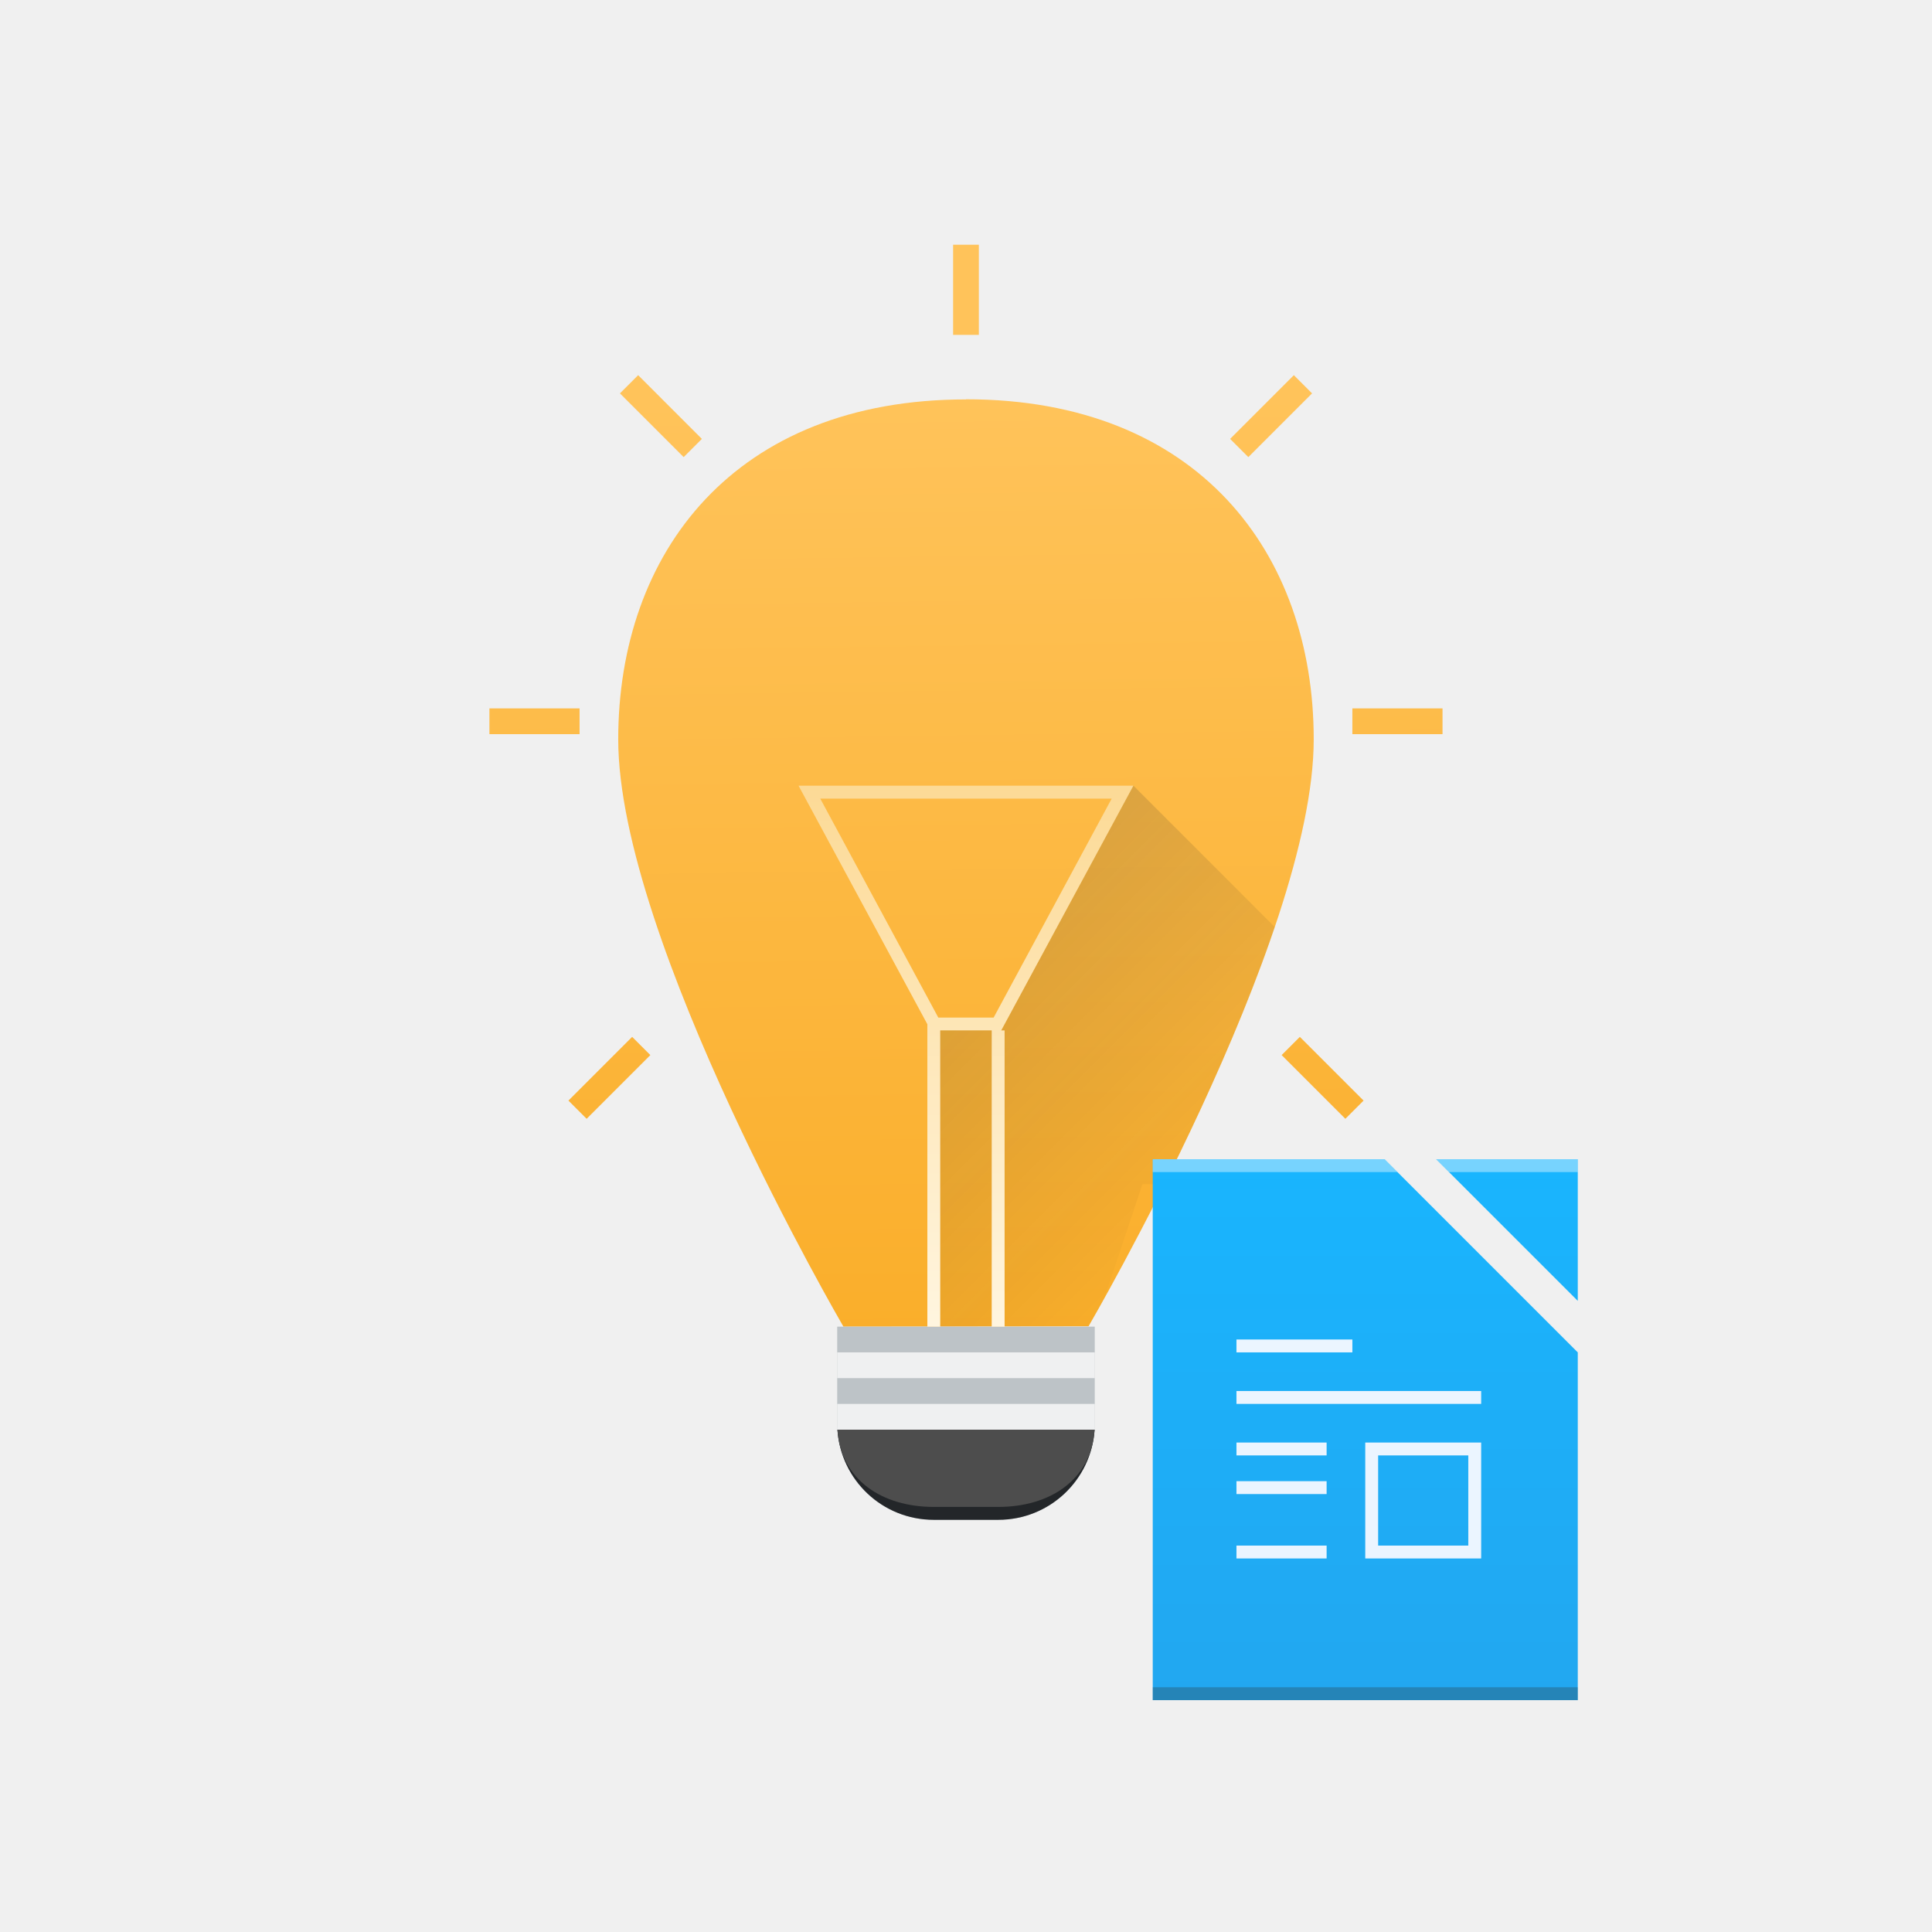
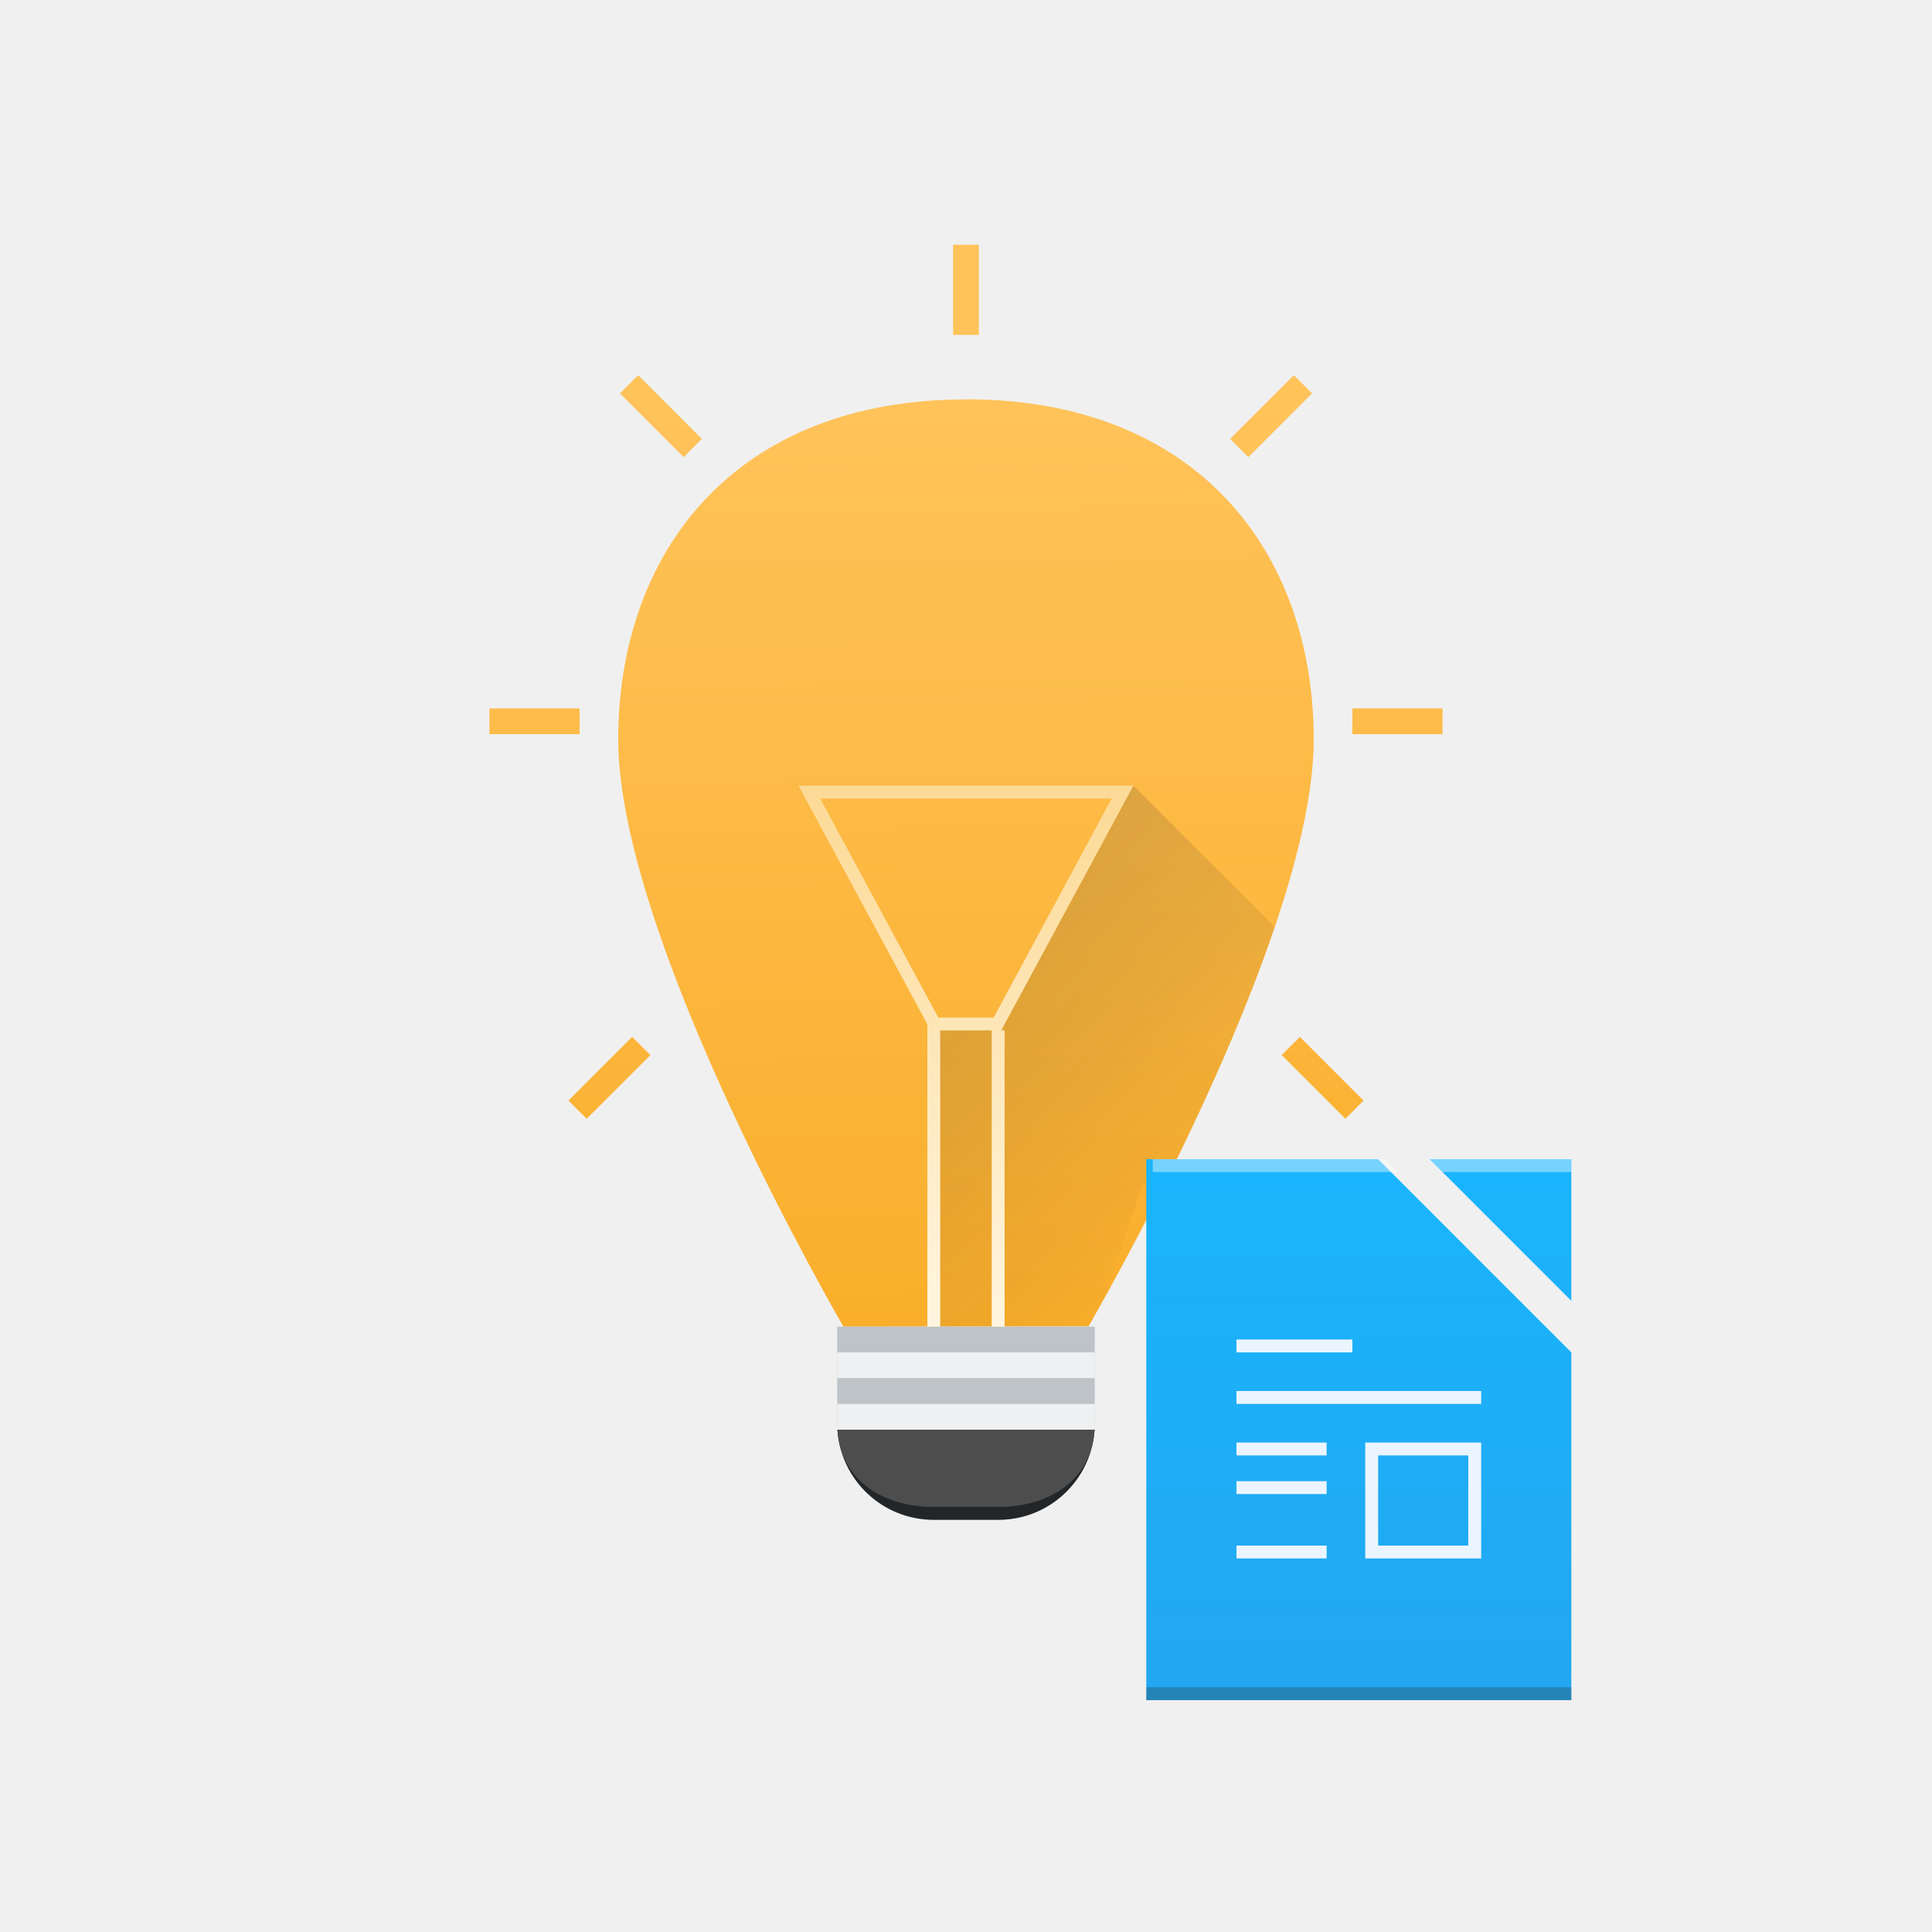
<svg xmlns="http://www.w3.org/2000/svg" height="150" viewBox="0 0 39.688 39.688" width="150">
  <linearGradient id="a" gradientUnits="userSpaceOnUse" x1="20.108" x2="19.844" y1="27.517" y2="8.205">
    <stop offset="0" stop-color="#faae2a" />
    <stop offset="1" stop-color="#ffc35a" />
  </linearGradient>
  <linearGradient id="b" gradientUnits="userSpaceOnUse" x1="11.642" x2="11.642" y1="15.875" y2="27.517">
    <stop offset="0" stop-color="#fcd994" />
    <stop offset="1" stop-color="#fff6e1" />
  </linearGradient>
  <linearGradient id="c" gradientUnits="userSpaceOnUse" x1="19.315" x2="26.723" y1="16.14" y2="23.548">
    <stop offset="0" stop-color="#292c2f" />
    <stop offset="1" stop-opacity="0" />
  </linearGradient>
  <linearGradient id="d" gradientTransform="matrix(.7499997 0 0 -.7241376 385.0714 546.9704)" gradientUnits="userSpaceOnUse" x1="30" x2="30" y1="3" y2="61">
    <stop offset="0" stop-color="#22a7f0" />
    <stop offset="1" stop-color="#19b5fe" />
  </linearGradient>
  <path d="m19.579 5.027v1.852h.529v-1.852zm-6.47 2.68-.374.374 1.309 1.309.374-.374zm13.47 0-1.309 1.309.374.374 1.309-1.309zm-6.735.495v.003c-4.762 0-7.144 3.153-7.144 6.983 0 4.126 4.626 12.064 4.626 12.064l5.035-.006s4.626-7.932 4.626-12.058c0-3.829-2.381-6.986-7.144-6.986zm-9.79 6.35v.529h1.852v-.529zm17.727 0v.529h1.852v-.529zm-14.795 6.748-1.309 1.309.374.374 1.309-1.309zm13.716 0-.374.374 1.309 1.309.374-.374z" fill="url(#a)" />
  <path d="m17.198 27.252v1.984c0 1.099.885 1.984 1.984 1.984h1.323c1.099 0 1.984-.885 1.984-1.984v-1.984h-1.984-1.323z" fill="#bdc3c7" />
  <g stroke-width=".265">
    <path d="m16.404 16.14 2.646 4.9v6.212h.265v-6.085h.105.847.105v6.085h.265v-6.085h-.069l2.715-5.027h-.301l-.002.004v-.004h-6.272v.004l-.002-.004zm.446.265h5.987l-2.425 4.498h-1.098-.039z" fill="url(#b)" />
    <g stroke-opacity=".502">
      <path d="m17.198 27.781h5.292v.529h-5.292z" fill="#eff0f1" />
      <path d="m17.198 28.84v.529h.005 5.282.005v-.529z" fill="#eff0f1" />
      <path d="m17.203 29.369c.068 1.037.925 1.852 1.98 1.852h1.323c1.055 0 1.912-.815 1.98-1.852z" fill="#232629" />
    </g>
    <path d="m23.283 16.14-2.715 5.027h.069v6.081l1.724-.002s.125-.216.32-.567l.788-2.352h.451c.761-1.522 1.643-3.444 2.266-5.284zm-3.969 5.027v6.083l1.058-.001v-6.082h-.953z" fill="url(#c)" fill-rule="evenodd" opacity=".2" />
    <path d="m17.203 29.369c.068 1.037.925 1.587 1.98 1.587h1.323c1.055 0 1.912-.55 1.98-1.587z" fill="#4d4d4d" stroke-opacity=".502" />
  </g>
  <g transform="matrix(.2645833 0 0 .2645833 -80.18763 -109.2195)">
-     <path d="m392.571 502.798v42h22.5 10.5v-10.139-16.861l-15-15zm22 0 11 11v-11z" fill="url(#d)" />
-     <path d="m392.571 543.798h33l-0 1h-33z" fill="#2e3132" fill-opacity=".294" stroke-width="1.817" />
+     <path d="m392.071 502.798v42h33v-27l-15-15zm22 0 11 11v-11z" fill="url(#d)" />
+     <path d="m392.071 543.798h33l-0 1h-33z" fill="#2e3132" fill-opacity=".294" stroke-width="1.817" />
    <path d="m399.071 516.798v1h9v-1zm0 4v1h19v-1zm0 4v1h7v-1zm10 0v9h9v-9zm1 1h7v7h-7zm-11 2v1h7v-1zm0 5v1h7v-1z" fill="#ebf5ff" stroke-width="1.5" />
-     <path d="m392.571 502.798v1h19l-1-1zm22 0 1 1h10v-1z" fill="#fff" fill-opacity=".41" />
+     <path d="m392.571 502.798v1h19l-1-1zm21.5 0 1 1h10v-1z" fill="#fff" fill-opacity=".41" />
  </g>
</svg>
